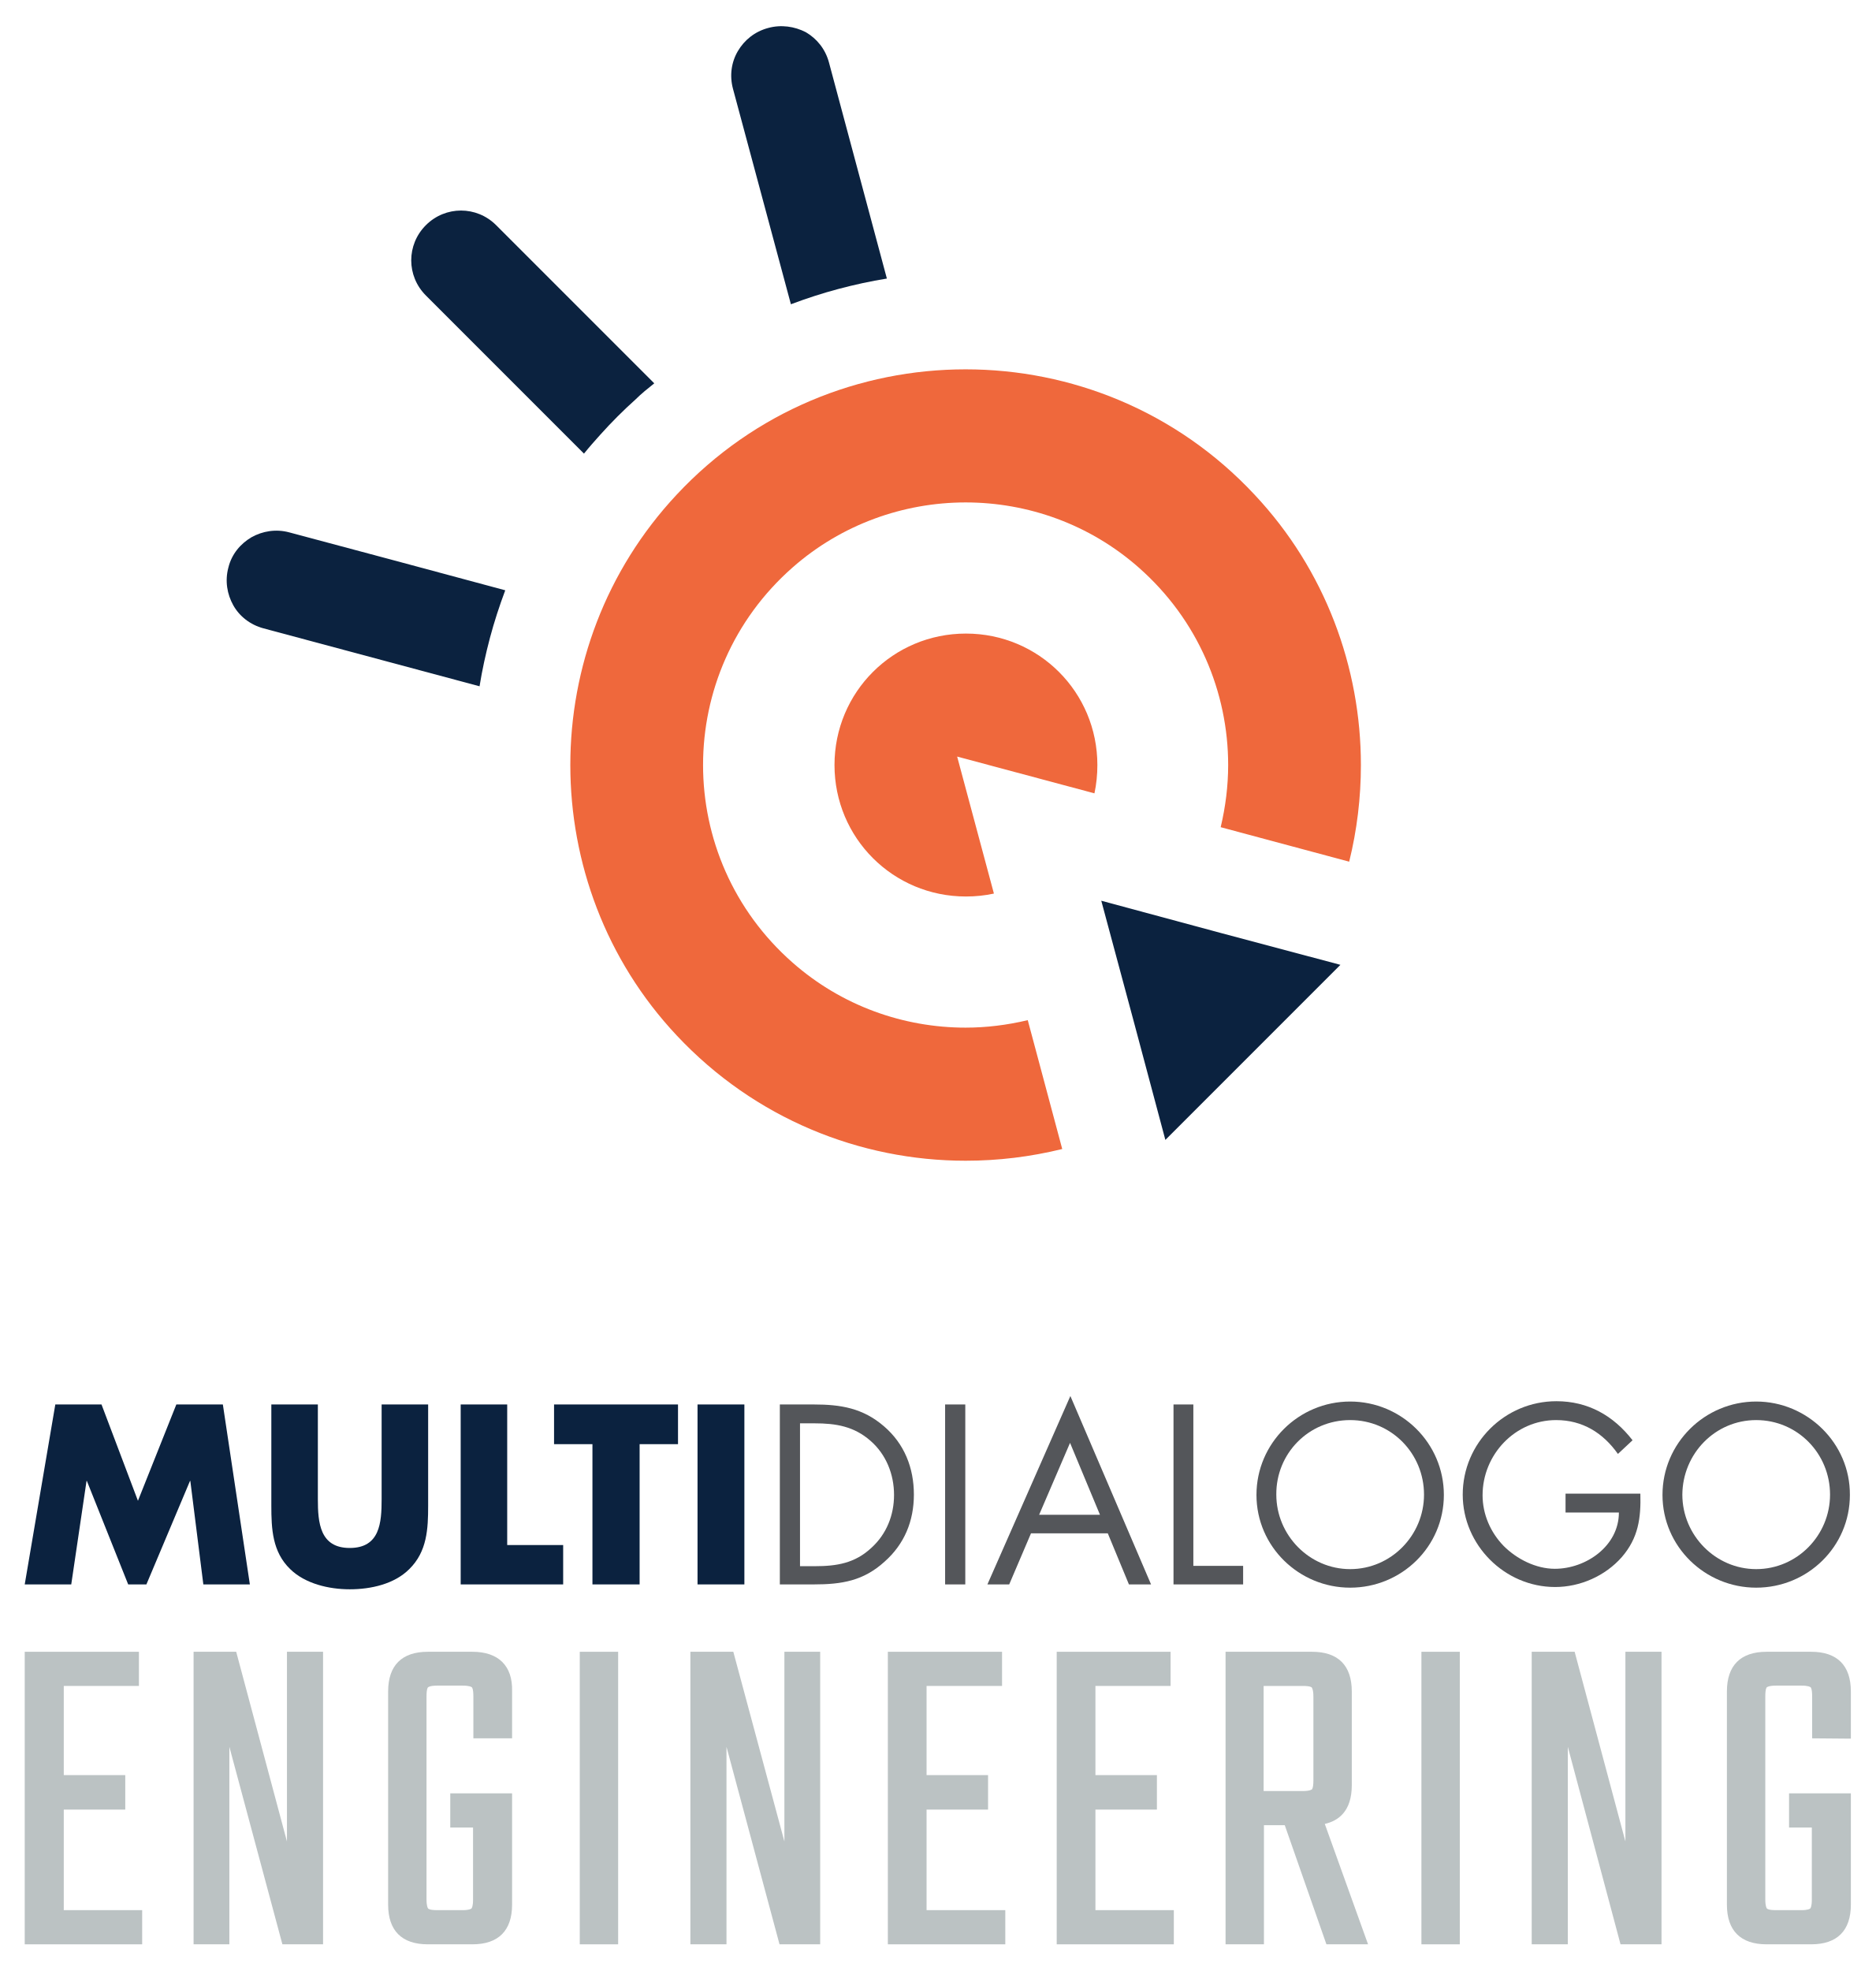
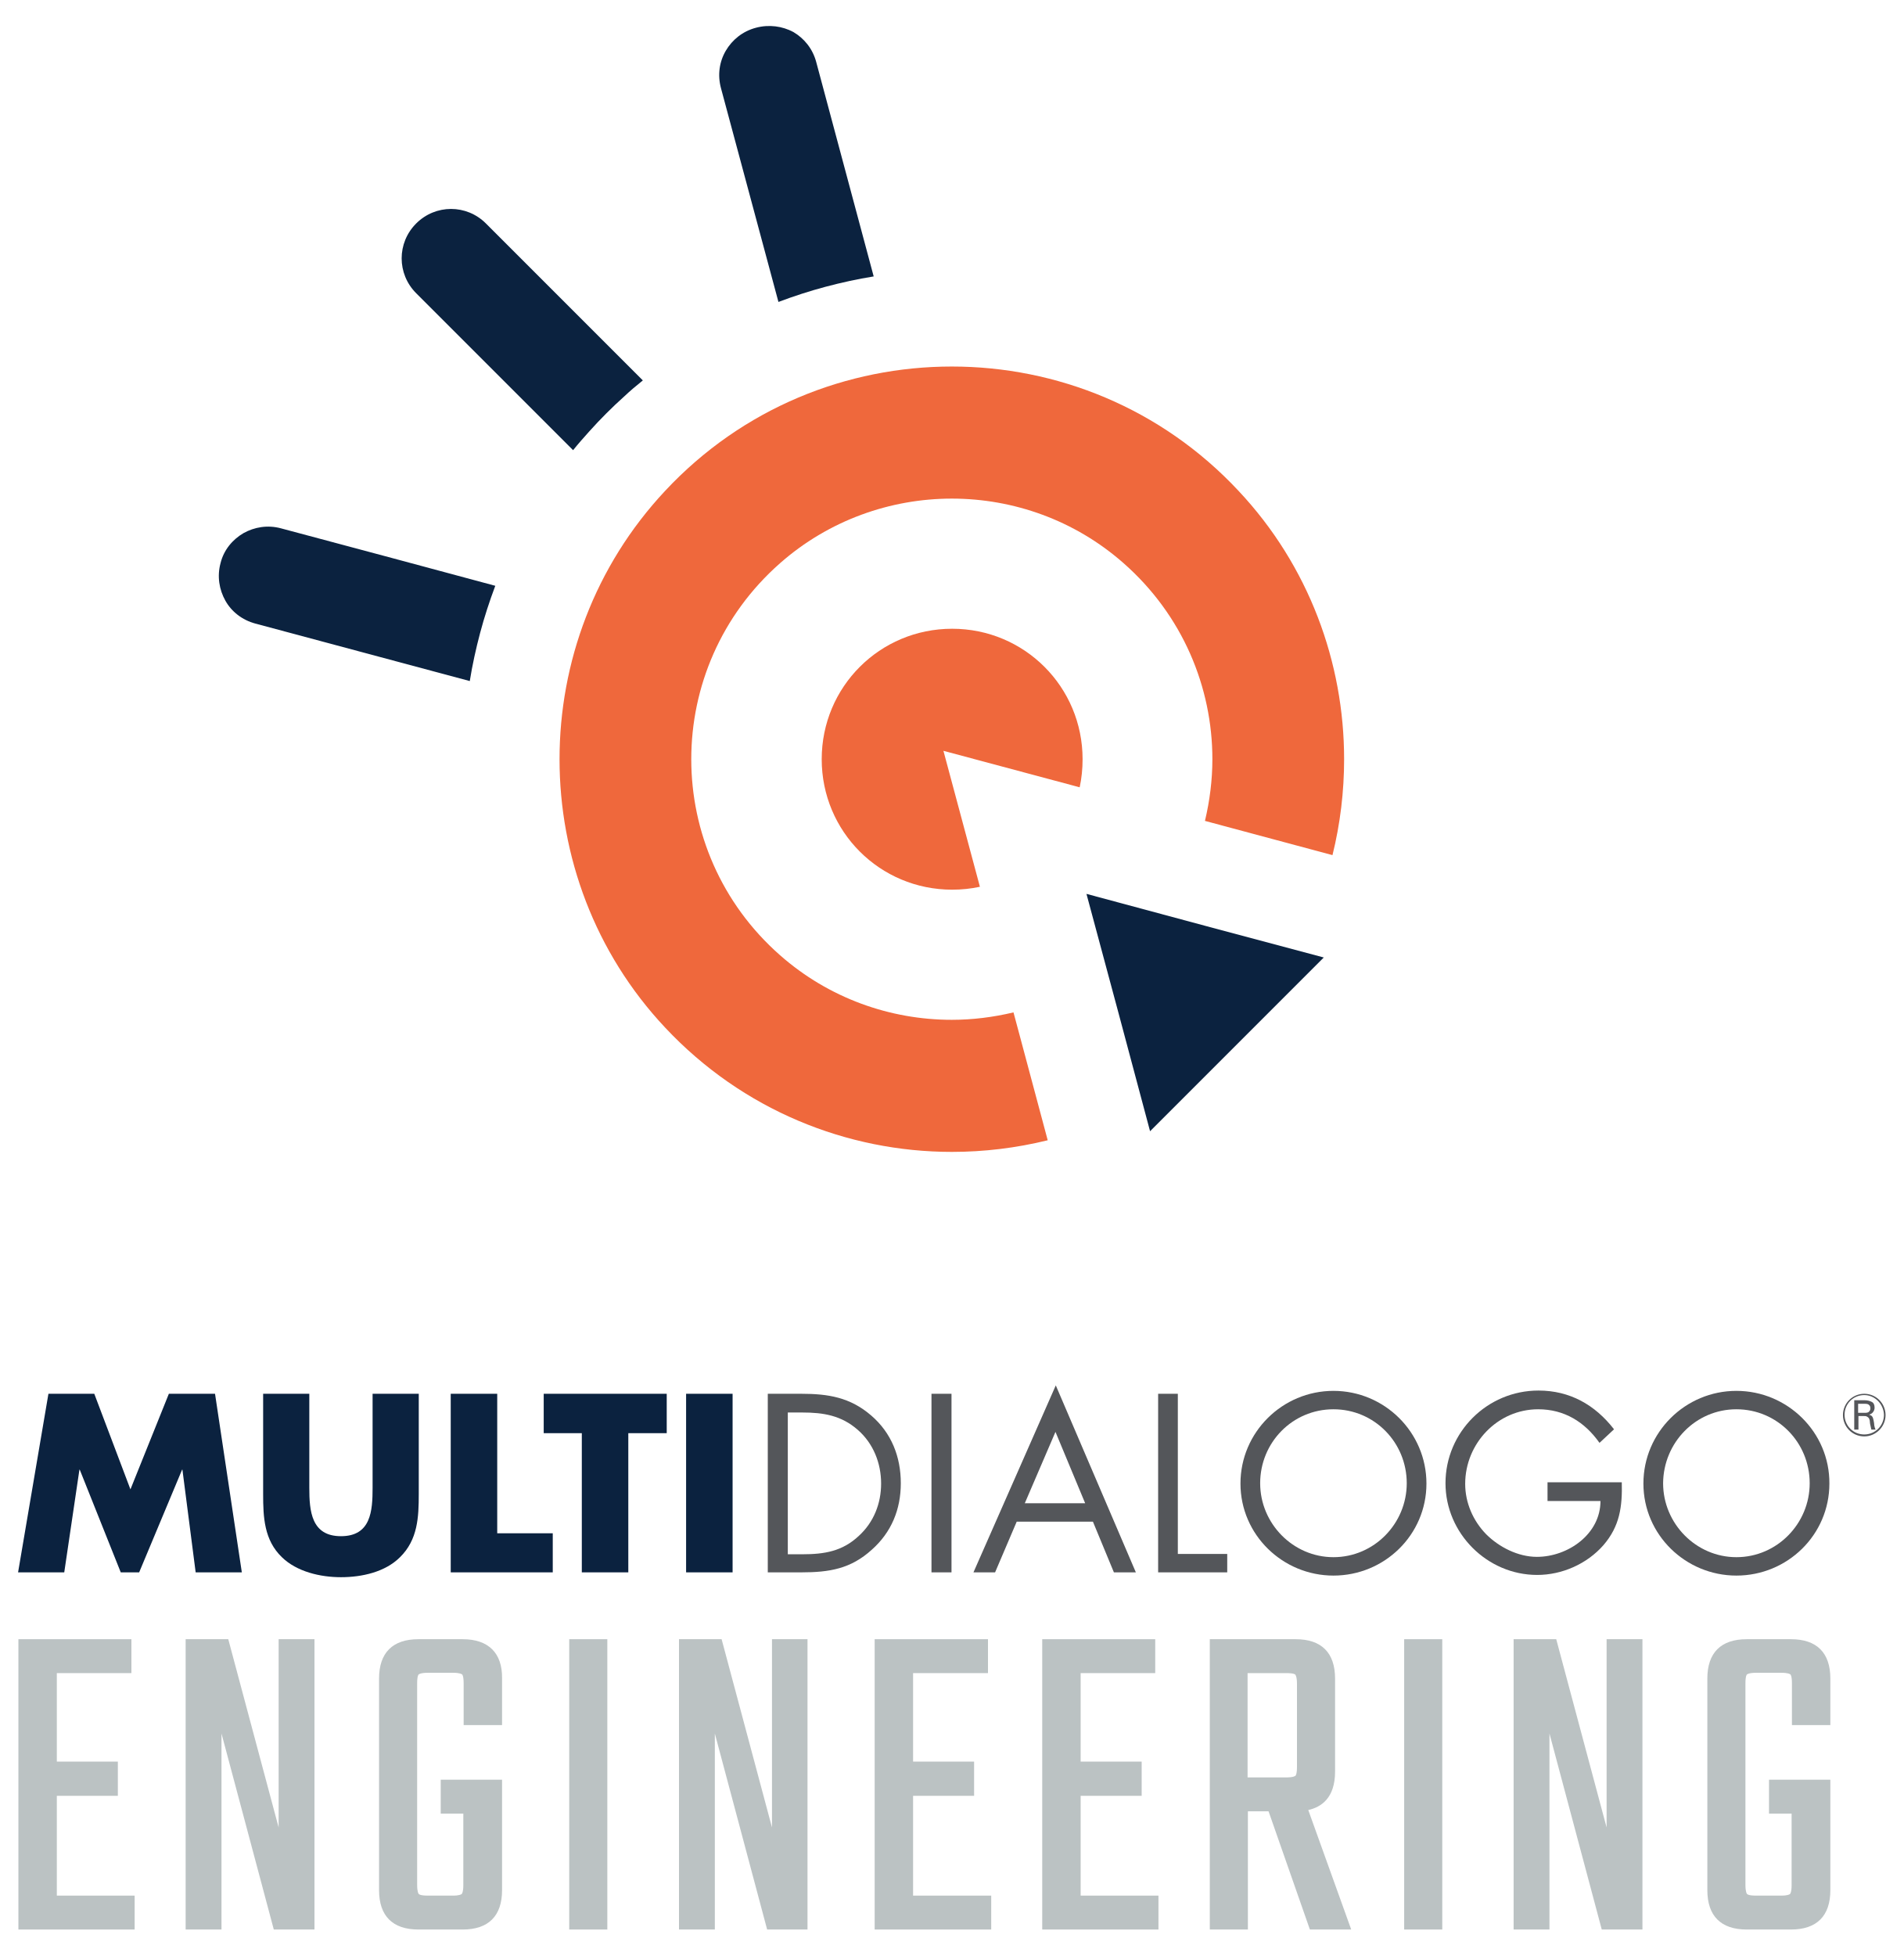
- <svg xmlns="http://www.w3.org/2000/svg" version="1.1" id="Livello_1" x="0px" y="0px" viewBox="0 0 576.4 605.7" style="enable-background:new 0 0 576.4 605.7;" xml:space="preserve">
+ <svg xmlns="http://www.w3.org/2000/svg" version="1.1" id="Livello_1" x="0px" y="0px" viewBox="0 0 589.6 605.7" style="enable-background:new 0 0 589.6 605.7;" xml:space="preserve">
  <style type="text/css">
	.st0{fill:#EF683C;}
	.st1{fill-rule:evenodd;clip-rule:evenodd;fill:#0B223F;}
	.st2{fill:#0B223F;}
	.st3{fill-rule:evenodd;clip-rule:evenodd;fill:#54565A;}
- 	.st4{fill:#BBC2C3;}
+ 	.st4{fill:#54565A;}
+ 	.st5{fill:#BBC2C3;}
</style>
  <g>
    <g>
-       <path class="st0" d="M294.2,232.5l42.2,11.3c0.6-2.8,0.9-5.7,0.9-8.7c0-11.2-4.5-21.3-11.8-28.6s-17.4-11.8-28.6-11.8    s-21.3,4.5-28.6,11.8c-7.3,7.3-11.8,17.4-11.8,28.6s4.5,21.3,11.8,28.6c7.3,7.3,17.4,11.8,28.6,11.8c3,0,5.8-0.3,8.6-0.9    L294.2,232.5z" />
-       <path class="st0" d="M318.1,321.7l-2.2-8.2c-6.3,1.5-12.7,2.3-19.1,2.3c-19.1,0-38.1-6.7-53.2-20c-18.3-16.1-27.5-38.4-27.5-60.7    s9.2-44.6,27.5-60.7c15.1-13.3,34.2-20,53.2-20c19.1,0,38.1,6.7,53.2,20c18.3,16.1,27.5,38.4,27.5,60.7c0,6.4-0.8,12.8-2.3,19.1    l8.2,2.2l31.3,8.4c2.4-9.7,3.6-19.7,3.6-29.7c0-29.9-10.9-59.9-32.7-83.1c-24-25.7-56.4-38.5-88.8-38.5s-64.8,12.8-88.8,38.5    c-21.8,23.3-32.7,53.2-32.7,83.1s10.9,59.9,32.7,83.1c24,25.6,56.4,38.5,88.8,38.5c10,0,19.9-1.2,29.7-3.6L318.1,321.7z" />
-       <polygon class="st1" points="338.5,276.8 375.2,286.7 412,296.5 385.1,323.4 358.2,350.3 348.4,313.6   " />
+       <path class="st0" d="M292.2,232.5l42.2,11.3c0.6-2.8,0.9-5.7,0.9-8.7c0-11.2-4.5-21.3-11.8-28.6c-7.3-7.3-17.4-11.8-28.6-11.8    s-21.3,4.5-28.6,11.8c-7.3,7.3-11.8,17.4-11.8,28.6s4.5,21.3,11.8,28.6c7.3,7.3,17.4,11.8,28.6,11.8c3,0,5.8-0.3,8.6-0.9    L292.2,232.5z" />
+       <path class="st0" d="M316.1,321.7l-2.2-8.2c-6.3,1.5-12.7,2.3-19.1,2.3c-19.1,0-38.1-6.7-53.2-20c-18.3-16.1-27.5-38.4-27.5-60.7    s9.2-44.6,27.5-60.7c15.1-13.3,34.2-20,53.2-20c19.1,0,38.1,6.7,53.2,20c18.3,16.1,27.5,38.4,27.5,60.7c0,6.4-0.8,12.8-2.3,19.1    l8.2,2.2l31.3,8.4c2.4-9.7,3.6-19.7,3.6-29.7c0-29.9-10.9-59.9-32.7-83.1c-24-25.7-56.4-38.5-88.8-38.5    c-32.4,0-64.8,12.8-88.8,38.5c-21.8,23.3-32.7,53.2-32.7,83.1c0,29.9,10.9,59.9,32.7,83.1c24,25.6,56.4,38.5,88.8,38.5    c10,0,19.9-1.2,29.7-3.6L316.1,321.7z" />
+       <polygon class="st1" points="336.5,276.8 373.3,286.7 410,296.5 383.1,323.4 356.2,350.3 346.4,313.6   " />
      <g>
-         <path class="st2" d="M201.1,117.8l-24.3-24.3l-24.3-24.3c-3-3-6.9-4.5-10.8-4.5c-3.9,0-7.8,1.5-10.8,4.5l0,0l0,0     c-3,3-4.5,6.9-4.5,10.8s1.5,7.8,4.5,10.8l24.3,24.3l24.3,24.3c1.6-2,3.3-3.9,5-5.8c1.7-1.9,3.5-3.8,5.3-5.6s3.7-3.6,5.6-5.3     C197.1,121,199.1,119.4,201.1,117.8z" />
-         <path class="st2" d="M70.2,174.4L70.2,174.4L70.2,174.4c-1.1,4.1-0.4,8.2,1.5,11.6s5.2,6,9.3,7.1l33.2,8.9l33.2,8.9     c0.8-5,1.9-10,3.2-14.9s2.9-9.8,4.7-14.6l-33.1-8.9l-33.3-8.9c-4.1-1.1-8.2-0.4-11.6,1.5C73.9,167.1,71.2,170.3,70.2,174.4z" />
-         <path class="st2" d="M236.1,8.6L236.1,8.6L236.1,8.6c-4.1,1.1-7.3,3.7-9.3,7.1s-2.6,7.5-1.5,11.6l8.9,33.1l8.9,33.1     c4.8-1.8,9.7-3.4,14.6-4.7c4.9-1.3,9.9-2.4,14.9-3.2l-8.9-33.2l-8.9-33.2c-1.1-4.1-3.7-7.3-7.1-9.3     C244.2,8.1,240.1,7.5,236.1,8.6z" />
+         <path class="st2" d="M199.1,117.8l-24.3-24.3l-24.3-24.3c-3-3-6.9-4.5-10.8-4.5c-3.9,0-7.8,1.5-10.8,4.5l0,0l0,0     c-3,3-4.5,6.9-4.5,10.8s1.5,7.8,4.5,10.8l24.3,24.3l24.3,24.3c1.6-2,3.3-3.9,5-5.8c1.7-1.9,3.5-3.8,5.3-5.6s3.7-3.6,5.6-5.3     C195.2,121,197.1,119.4,199.1,117.8z" />
+         <path class="st2" d="M68.3,174.4L68.3,174.4L68.3,174.4c-1.1,4.1-0.4,8.2,1.5,11.6s5.2,6,9.3,7.1l33.2,8.9l33.2,8.9     c0.8-5,1.9-10,3.2-14.9c1.3-4.9,2.9-9.8,4.7-14.6l-33.1-8.9L87,163.6c-4.1-1.1-8.2-0.4-11.6,1.5C72,167.1,69.3,170.3,68.3,174.4z     " />
+         <path class="st2" d="M234.1,8.6L234.1,8.6L234.1,8.6c-4.1,1.1-7.3,3.7-9.3,7.1s-2.6,7.5-1.5,11.6l8.9,33.1l8.9,33.1     c4.8-1.8,9.7-3.4,14.6-4.7c4.9-1.3,9.9-2.4,14.9-3.2l-8.9-33.2l-8.9-33.2c-1.1-4.1-3.7-7.3-7.1-9.3     C242.3,8.1,238.2,7.5,234.1,8.6z" />
      </g>
    </g>
    <g>
-       <path class="st1" d="M117.3,431.6v29.1c0,7.2-0.5,15-9.8,15c-9.2,0-9.8-7.8-9.8-15v-29.1H83.4v31.1c0,7.1,0.3,14.2,5.8,19.5    c4.6,4.5,11.9,6.2,18.3,6.2c6.5,0,13.7-1.6,18.3-6.2c5.5-5.4,5.8-12.4,5.8-19.5v-31.1H117.3z" />
-       <polygon class="st1" points="155.9,431.6 141.6,431.6 141.6,486.9 173.1,486.9 173.1,474.8 155.9,474.8   " />
-       <polygon class="st1" points="196.6,443.8 208.4,443.8 208.4,431.6 170.3,431.6 170.3,443.8 182.1,443.8 182.1,486.9 196.6,486.9       " />
-       <rect x="214.4" y="431.6" class="st1" width="14.4" height="55.3" />
-       <path class="st3" d="M239.8,486.9h10.3c8.7,0,15.3-1.1,21.8-7c6.1-5.4,9-12.5,9-20.6c0-8.2-2.9-15.6-9.2-21    c-6.5-5.6-13.3-6.7-21.6-6.7h-10.4v55.3H239.8z M245.9,481.2v-43.8h4.5c6.5,0,12.1,0.9,17.2,5.4c4.8,4.2,7.2,10.3,7.2,16.6    c0,6.2-2.3,12-6.9,16.2c-5.1,4.8-10.7,5.7-17.5,5.7h-4.5V481.2z" />
-       <rect x="290.5" y="431.6" class="st3" width="6.2" height="55.3" />
-       <path class="st3" d="M340.5,471.2l6.5,15.7h6.8L329,429l-25.5,57.9h6.7l6.7-15.7L340.5,471.2L340.5,471.2z M338.1,465.5h-18.7    l9.5-22.1L338.1,465.5z" />
-       <polygon class="st3" points="366.8,431.6 360.7,431.6 360.7,486.9 382.1,486.9 382.1,481.2 366.8,481.2   " />
-       <path class="st3" d="M415,430.7c-15.8,0-28.8,12.8-28.8,28.7c0,15.9,13.1,28.5,28.8,28.5c15.8,0,28.8-12.6,28.8-28.5    C443.8,443.5,430.8,430.7,415,430.7 M415,436.4c12.7,0,22.7,10.3,22.7,22.9c0,12.5-10.1,22.9-22.7,22.9    c-12.5,0-22.7-10.4-22.7-22.9C392.2,446.7,402.2,436.4,415,436.4" />
-       <path class="st3" d="M481.2,459.1v5.7h16.4c0,10.3-10.1,17.3-19.7,17.3c-5.8,0-11.7-3-15.7-7c-4.1-4.2-6.5-9.8-6.5-15.6    c0-12.5,10-23.1,22.6-23.1c8.1,0,14.4,3.9,19,10.4l4.5-4.2c-5.9-7.6-13.7-12-23.4-12c-15.9,0-28.8,12.9-28.8,28.7    c0,15.5,12.9,28.4,28.4,28.4c7.7,0,15.4-3.4,20.5-9.2c5.1-5.9,5.9-12,5.7-19.5h-23V459.1z" />
-       <path class="st3" d="M539.8,430.7c-15.8,0-28.8,12.8-28.8,28.7c0,15.9,13.1,28.5,28.8,28.5c15.8,0,28.8-12.6,28.8-28.5    C568.7,443.5,555.5,430.7,539.8,430.7 M539.8,436.4c12.7,0,22.7,10.3,22.7,22.9c0,12.5-10.1,22.9-22.7,22.9    c-12.5,0-22.7-10.4-22.7-22.9C517.2,446.7,527.2,436.4,539.8,436.4" />
-       <polygon class="st1" points="7.6,486.9 21.9,486.9 26.6,455.1 26.7,455.1 39.4,486.9 45,486.9 58.4,455.1 58.5,455.1 62.5,486.9     76.8,486.9 68.5,431.6 54.2,431.6 42.4,461.2 31.2,431.6 17,431.6   " />
+       <path class="st1" d="M115.4,431.6v29.1c0,7.2-0.5,15-9.8,15c-9.2,0-9.8-7.8-9.8-15v-29.1H81.5v31.1c0,7.1,0.3,14.2,5.8,19.5    c4.6,4.5,11.9,6.2,18.3,6.2c6.5,0,13.7-1.6,18.3-6.2c5.5-5.4,5.8-12.4,5.8-19.5v-31.1H115.4z" />
+       <polygon class="st1" points="154,431.6 139.6,431.6 139.6,486.9 171.2,486.9 171.2,474.8 154,474.8   " />
+       <polygon class="st1" points="194.6,443.8 206.5,443.8 206.5,431.6 168.4,431.6 168.4,443.8 180.2,443.8 180.2,486.9 194.6,486.9       " />
+       <rect x="212.5" y="431.6" class="st1" width="14.4" height="55.3" />
+       <path class="st3" d="M237.9,486.9h10.3c8.7,0,15.3-1.1,21.8-7c6.1-5.4,9-12.5,9-20.6c0-8.2-2.9-15.6-9.2-21    c-6.5-5.6-13.3-6.7-21.6-6.7h-10.4V486.9z M244,481.2v-43.8h4.5c6.5,0,12.1,0.9,17.2,5.4c4.8,4.2,7.2,10.3,7.2,16.6    c0,6.2-2.3,12-6.9,16.2c-5.1,4.8-10.7,5.7-17.5,5.7H244z" />
+       <rect x="288.5" y="431.6" class="st3" width="6.2" height="55.3" />
+       <path class="st3" d="M338.5,471.2l6.5,15.7h6.8L327,429l-25.5,57.9h6.7l6.7-15.7H338.5z M336.1,465.5h-18.7l9.5-22.1L336.1,465.5z    " />
+       <polygon class="st3" points="364.8,431.6 358.7,431.6 358.7,486.9 380.1,486.9 380.1,481.2 364.8,481.2   " />
+       <path class="st3" d="M413,430.7c-15.8,0-28.8,12.8-28.8,28.7c0,15.9,13.1,28.5,28.8,28.5c15.8,0,28.8-12.6,28.8-28.5    C441.8,443.5,428.8,430.7,413,430.7 M413,436.4c12.7,0,22.7,10.3,22.7,22.9c0,12.5-10.1,22.9-22.7,22.9    c-12.5,0-22.7-10.4-22.7-22.9C390.3,446.7,400.3,436.4,413,436.4" />
+       <path class="st3" d="M479.3,459.1v5.7h16.4c0,10.3-10.1,17.3-19.7,17.3c-5.8,0-11.7-3-15.7-7c-4.1-4.2-6.5-9.8-6.5-15.6    c0-12.5,10-23.1,22.6-23.1c8.1,0,14.4,3.9,19,10.4l4.5-4.2c-5.9-7.6-13.7-12-23.4-12c-15.9,0-28.8,12.9-28.8,28.7    c0,15.5,12.9,28.4,28.4,28.4c7.7,0,15.4-3.4,20.5-9.2c5.1-5.9,5.9-12,5.7-19.5H479.3z" />
+       <path class="st3" d="M537.8,430.7c-15.8,0-28.8,12.8-28.8,28.7c0,15.9,13.1,28.5,28.8,28.5c15.8,0,28.8-12.6,28.8-28.5    C566.7,443.5,553.6,430.7,537.8,430.7 M537.8,436.4c12.7,0,22.7,10.3,22.7,22.9c0,12.5-10.1,22.9-22.7,22.9    c-12.5,0-22.7-10.4-22.7-22.9C515.2,446.7,525.2,436.4,537.8,436.4" />
+       <g>
+         <path class="st3" d="M575.6,438.6v4.1h-1.3v-9.1h3.2c0.9,0,1.6,0.2,2.2,0.5c0.6,0.3,0.9,0.9,0.9,1.8c0,0.6-0.2,1-0.5,1.4     c-0.3,0.4-0.7,0.6-1.2,0.8c0.5,0.1,0.8,0.3,1,0.6c0.2,0.3,0.3,0.7,0.4,1.2c0.1,0.5,0.2,1,0.2,1.5c0.1,0.5,0.2,0.9,0.4,1.3h-1.3     c-0.1-0.3-0.1-0.6-0.2-0.9c-0.1-0.3-0.1-0.6-0.2-0.9c0-0.3-0.1-0.6-0.1-1c-0.1-0.4-0.2-0.7-0.4-0.9c-0.2-0.2-0.4-0.3-0.6-0.4     c-0.2-0.1-0.5-0.1-0.8-0.1H575.6z M575.5,437.5h2.1c0.6,0,1.1-0.1,1.3-0.4c0.3-0.3,0.4-0.6,0.4-1s-0.1-0.8-0.4-1     c-0.2-0.3-0.7-0.4-1.3-0.4h-2.1V437.5z" />
+       </g>
+       <g>
+         <path class="st4" d="M577.4,444.8c-3.7,0-6.6-3-6.6-6.6c0-3.7,3-6.6,6.6-6.6c3.7,0,6.6,3,6.6,6.6     C584,441.8,581,444.8,577.4,444.8z M577.4,432c-3.4,0-6.1,2.7-6.1,6.1c0,3.4,2.7,6.1,6.1,6.1c3.4,0,6.1-2.7,6.1-6.1     C583.4,434.8,580.7,432,577.4,432z" />
+       </g>
+       <polygon class="st1" points="5.6,486.9 19.9,486.9 24.6,455.1 24.7,455.1 37.4,486.9 43.1,486.9 56.4,455.1 56.5,455.1     60.6,486.9 74.9,486.9 66.6,431.6 52.3,431.6 40.4,461.2 29.2,431.6 15,431.6   " />
    </g>
    <g>
-       <polygon class="st4" points="19.6,556.1 38.5,556.1 38.5,545.5 19.6,545.5 19.6,518.1 42.7,518.1 42.7,507.6 7.6,507.6 7.6,597.5     43.7,597.5 43.7,587 19.6,587   " />
-       <polygon class="st4" points="88.2,565.9 72.6,507.6 59.5,507.6 59.5,597.5 70.5,597.5 70.5,536.8 86.8,597.5 99.3,597.5     99.3,507.6 88.2,507.6   " />
-       <path class="st4" d="M145.2,507.6h-13.7c-8,0-12.2,4.2-12.2,12.2v65.5c0,8,4.2,12.2,12.2,12.2h13.7c8,0,12.2-4.2,12.2-12.2v-34.2    h-19v10.5h7v22.2c0,2.1-0.4,2.6-0.5,2.7c-0.1,0.1-0.7,0.5-2.7,0.5h-7.8c-2.3,0-2.7-0.4-2.8-0.5s-0.5-0.7-0.5-2.8v-62.4    c0-2.3,0.4-2.8,0.5-2.8c0,0,0.5-0.5,2.8-0.5h7.8c2.1,0,2.7,0.4,2.8,0.5c0.1,0,0.5,0.5,0.5,2.8v12.9h11.9v-14.5    C157.6,511.9,153.2,507.6,145.2,507.6z" />
-       <rect x="178.2" y="507.6" class="st4" width="11.8" height="89.9" />
-       <polygon class="st4" points="241.1,565.9 225.4,507.6 212.2,507.6 212.2,597.5 223.3,597.5 223.3,536.8 239.6,597.5 252.1,597.5     252.1,507.6 241.1,507.6   " />
-       <polygon class="st4" points="284.8,556.1 303.7,556.1 303.7,545.5 284.8,545.5 284.8,518.1 308,518.1 308,507.6 272.9,507.6     272.9,597.5 309,597.5 309,587 284.8,587   " />
-       <polygon class="st4" points="336.7,556.1 355.6,556.1 355.6,545.5 336.7,545.5 336.7,518.1 359.8,518.1 359.8,507.6 324.8,507.6     324.8,597.5 360.8,597.5 360.8,587 336.7,587   " />
-       <path class="st4" d="M415.5,548.6v-28.8c0-8-4.2-12.2-12.2-12.2h-26.6v89.9h11.8v-36.6h6.4l12.8,36.6h12.8l-13.3-37    C411.2,559.6,415.5,556.8,415.5,548.6z M388.4,518.1h12c2.3,0,2.8,0.4,2.8,0.5c0,0,0.5,0.5,0.5,2.8v25.7c0,2.3-0.4,2.8-0.5,2.8    c0,0-0.5,0.5-2.8,0.5h-12V518.1z" />
-       <rect x="436.9" y="507.6" class="st4" width="11.8" height="89.9" />
-       <polygon class="st4" points="499.6,565.9 484,507.6 470.8,507.6 470.8,597.5 481.9,597.5 481.9,536.8 498.1,597.5 510.7,597.5     510.7,507.6 499.6,507.6   " />
-       <path class="st4" d="M568.9,534.3v-14.5c0-8-4.2-12.2-12.2-12.2H543c-8,0-12.2,4.2-12.2,12.2v65.5c0,8,4.2,12.2,12.2,12.2h13.7    c8,0,12.2-4.2,12.2-12.2v-34.2h-19v10.5h7v22.2c0,2.1-0.4,2.6-0.5,2.7c-0.1,0.1-0.7,0.5-2.7,0.5h-7.8c-2.3,0-2.7-0.4-2.8-0.5    s-0.5-0.7-0.5-2.8v-62.4c0-2.3,0.4-2.8,0.5-2.8c0,0,0.5-0.5,2.8-0.5h7.8c2.1,0,2.7,0.4,2.8,0.5c0.1,0,0.5,0.5,0.5,2.8v12.9    L568.9,534.3L568.9,534.3z" />
+       <polygon class="st5" points="17.6,556.1 36.5,556.1 36.5,545.5 17.6,545.5 17.6,518.1 40.7,518.1 40.7,507.6 5.7,507.6 5.7,597.5     41.7,597.5 41.7,587 17.6,587   " />
+       <polygon class="st5" points="86.3,565.9 70.7,507.6 57.5,507.6 57.5,597.5 68.6,597.5 68.6,536.8 84.8,597.5 97.4,597.5     97.4,507.6 86.3,507.6   " />
+       <path class="st5" d="M143.3,507.6h-13.7c-8,0-12.2,4.2-12.2,12.2v65.5c0,8,4.2,12.2,12.2,12.2h13.7c8,0,12.2-4.2,12.2-12.2v-34.2    h-19v10.5h7v22.2c0,2.1-0.4,2.6-0.5,2.7c-0.1,0.1-0.7,0.5-2.7,0.5h-7.8c-2.3,0-2.7-0.4-2.8-0.5c-0.1-0.1-0.5-0.7-0.5-2.8v-62.4    c0-2.3,0.4-2.8,0.5-2.8c0,0,0.5-0.5,2.8-0.5h7.8c2.1,0,2.7,0.4,2.8,0.5c0.1,0,0.5,0.5,0.5,2.8v12.9h11.9v-14.5    C155.6,511.9,151.3,507.6,143.3,507.6z" />
+       <rect x="176.3" y="507.6" class="st5" width="11.8" height="89.9" />
+       <polygon class="st5" points="239.1,565.9 223.5,507.6 210.3,507.6 210.3,597.5 221.4,597.5 221.4,536.8 237.6,597.5 250.1,597.5     250.1,507.6 239.1,507.6   " />
+       <polygon class="st5" points="282.8,556.1 301.7,556.1 301.7,545.5 282.8,545.5 282.8,518.1 306,518.1 306,507.6 270.9,507.6     270.9,597.5 307,597.5 307,587 282.8,587   " />
+       <polygon class="st5" points="334.7,556.1 353.6,556.1 353.6,545.5 334.7,545.5 334.7,518.1 357.8,518.1 357.8,507.6 322.8,507.6     322.8,597.5 358.8,597.5 358.8,587 334.7,587   " />
+       <path class="st5" d="M413.5,548.6v-28.8c0-8-4.2-12.2-12.2-12.2h-26.6v89.9h11.8v-36.6h6.4l12.8,36.6h12.8l-13.3-37    C409.2,559.6,413.5,556.8,413.5,548.6z M386.4,518.1h12c2.3,0,2.8,0.4,2.8,0.5c0,0,0.5,0.5,0.5,2.8v25.7c0,2.3-0.4,2.8-0.5,2.8    c0,0-0.5,0.5-2.8,0.5h-12V518.1z" />
+       <rect x="434.9" y="507.6" class="st5" width="11.8" height="89.9" />
+       <polygon class="st5" points="497.6,565.9 482,507.6 468.8,507.6 468.8,597.5 479.9,597.5 479.9,536.8 496.1,597.5 508.7,597.5     508.7,507.6 497.6,507.6   " />
+       <path class="st5" d="M566.9,534.3v-14.5c0-8-4.2-12.2-12.2-12.2H541c-8,0-12.2,4.2-12.2,12.2v65.5c0,8,4.2,12.2,12.2,12.2h13.7    c8,0,12.2-4.2,12.2-12.2v-34.2h-19v10.5h7v22.2c0,2.1-0.4,2.6-0.5,2.7c-0.1,0.1-0.7,0.5-2.7,0.5h-7.8c-2.3,0-2.7-0.4-2.8-0.5    c-0.1-0.1-0.5-0.7-0.5-2.8v-62.4c0-2.3,0.4-2.8,0.5-2.8c0,0,0.5-0.5,2.8-0.5h7.8c2.1,0,2.7,0.4,2.8,0.5c0.1,0,0.5,0.5,0.5,2.8    v12.9H566.9z" />
    </g>
  </g>
</svg>
